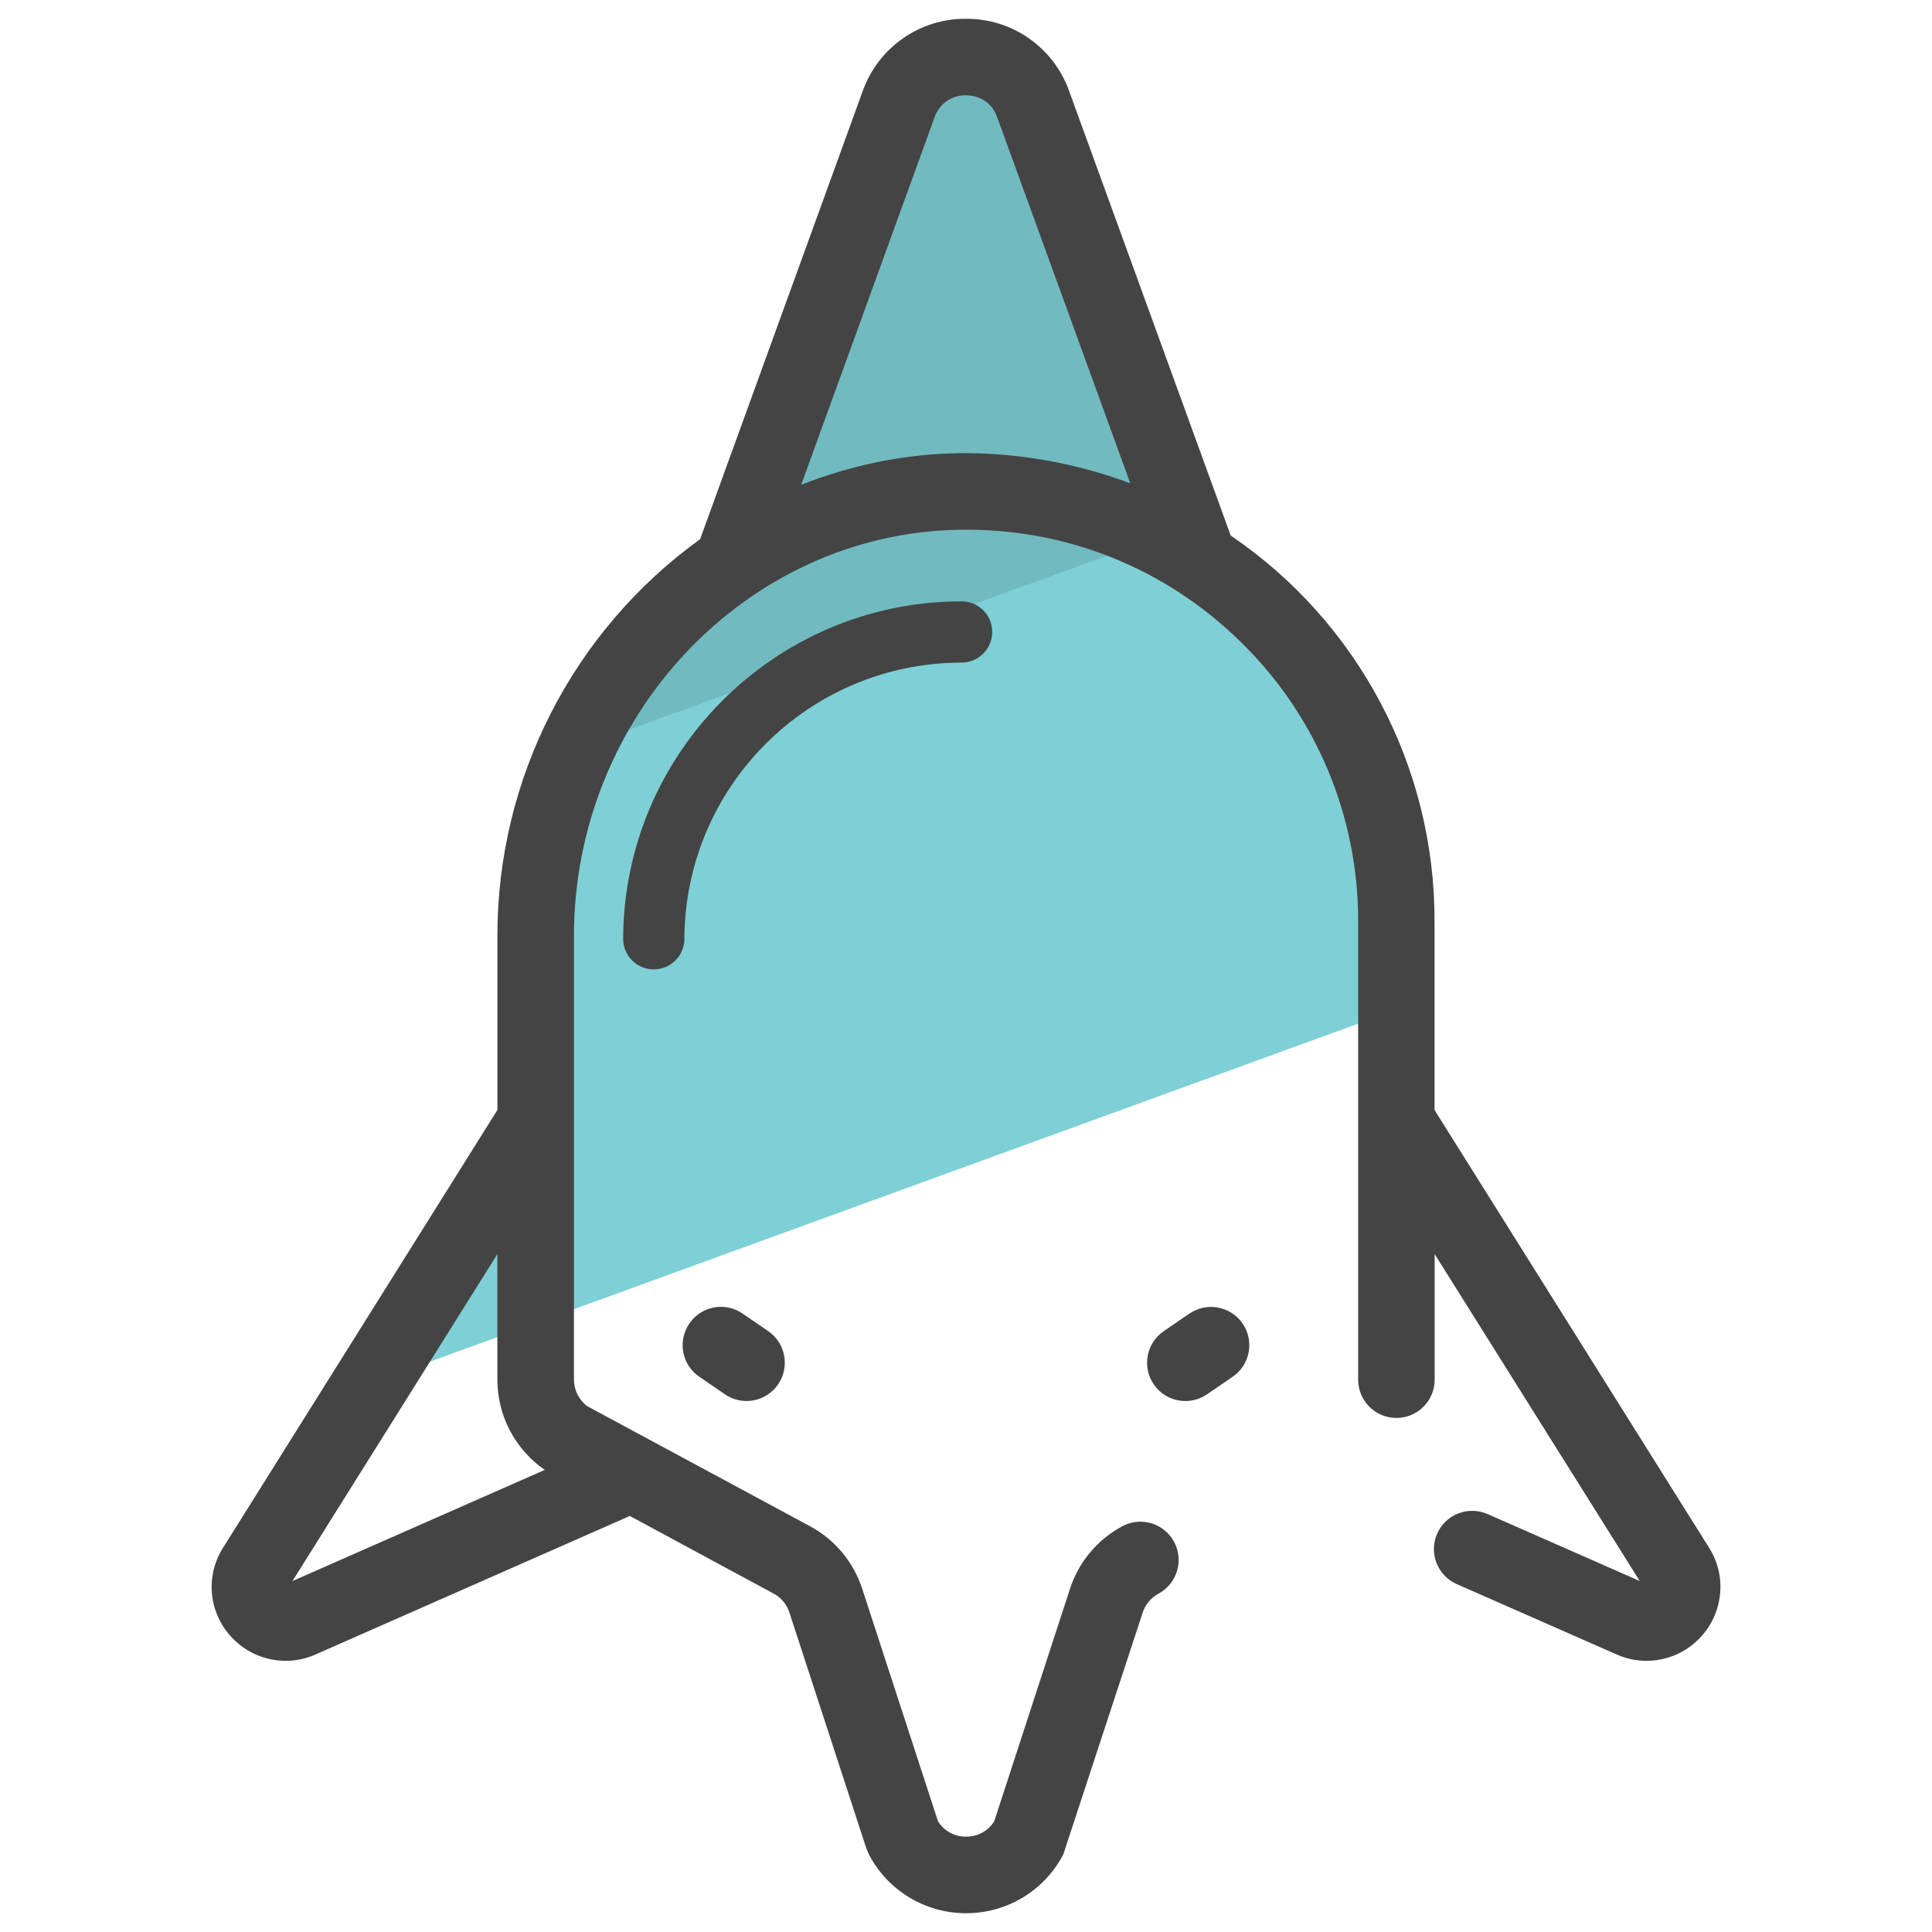
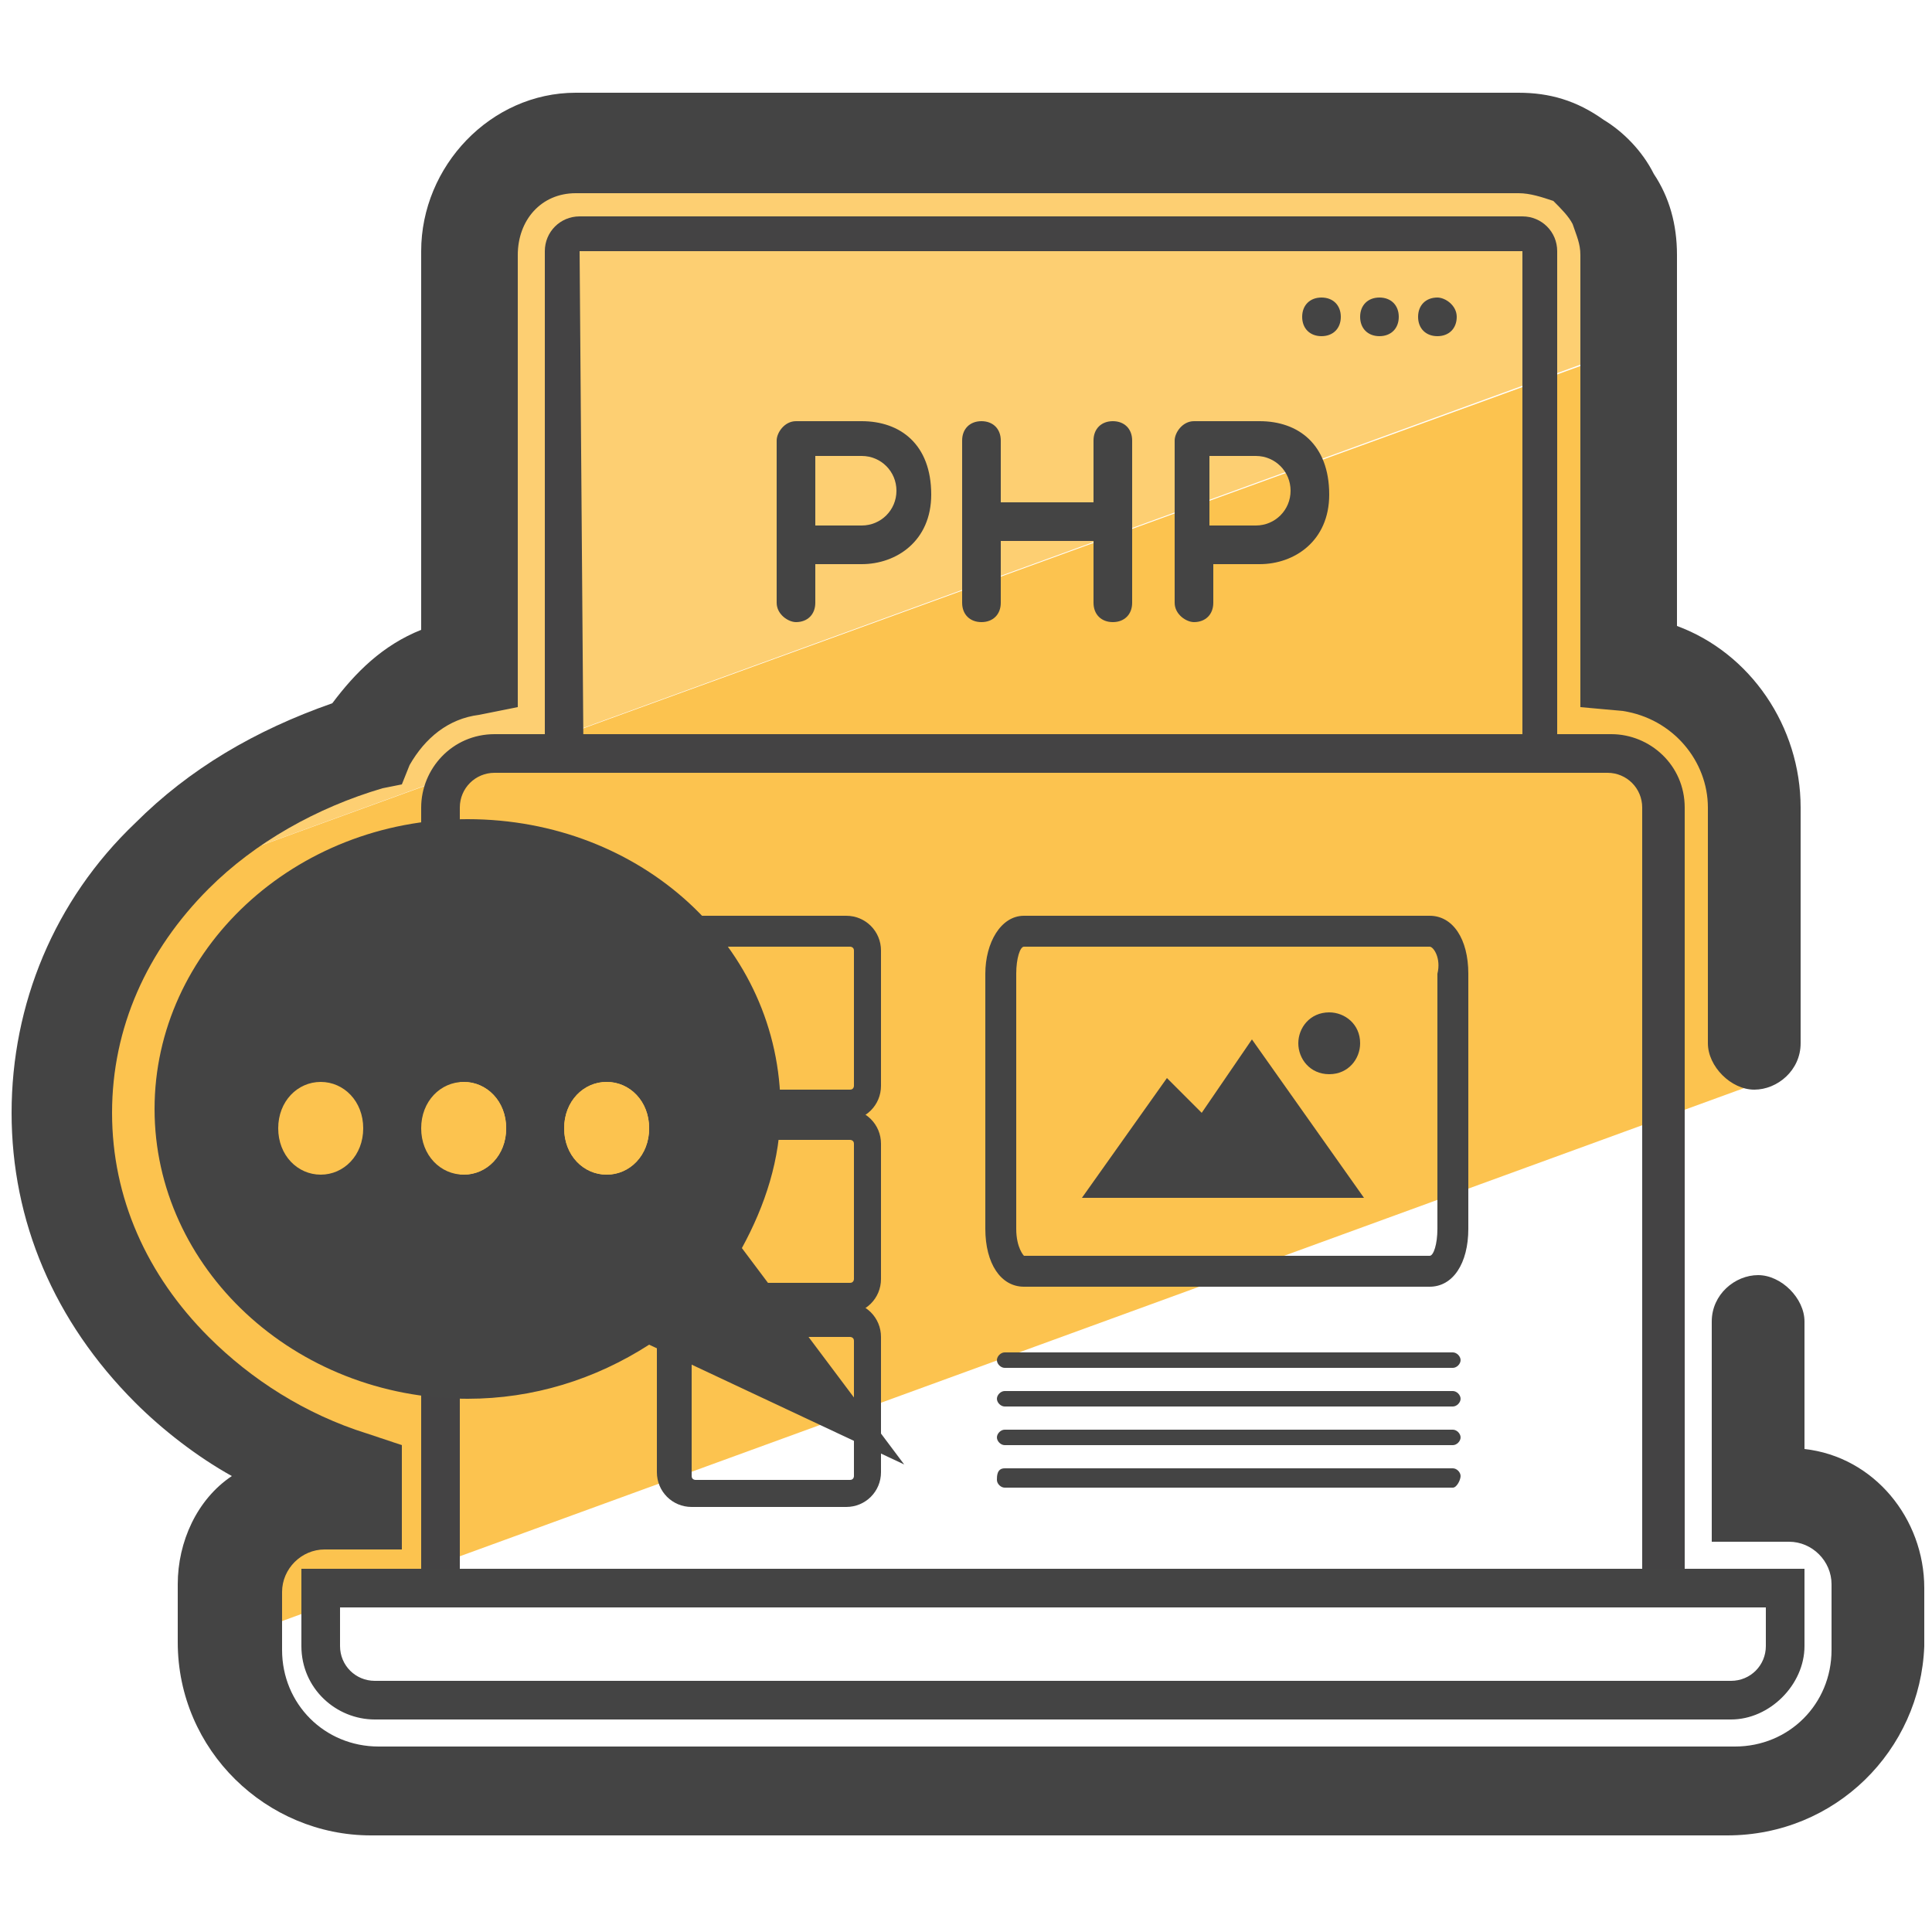
- <svg xmlns="http://www.w3.org/2000/svg" version="1" viewBox="0 0 50 50">
-   <path fill="#7ED0D6" d="M36.136 26.134l-.002-2.28c0-3.93-2.04-7.38-5.115-9.363h.005l-4.29-11.8c-.593-1.617-2.886-1.617-3.478 0l-4.32 11.903h.005c-3.072 2.08-5.08 5.67-5.08 9.632v4.787L9.613 35.79l26.522-9.656z" />
-   <path fill="#71BAC0" d="M14.985 19.356l15.78-5.743L26.793 2.69c-.592-1.618-2.885-1.618-3.477 0l-4.32 11.902h.005a11.588 11.588 0 00-4.015 4.764z" />
-   <g fill="#444">
-     <path d="M17.84 34.254a.99.99 0 00.257 1.376l.665.455a.988.988 0 001.376-.26.99.99 0 00-.258-1.376l-.665-.456a.99.99 0 00-1.376.26zm12.943-.259l-.665.455a.99.99 0 001.118 1.636l.665-.455a.99.99 0 10-1.117-1.635z" />
-     <path d="M44.23 40.054l-7.104-11.327v-4.872a12.037 12.037 0 00-5.275-9.995L27.667 2.35a2.815 2.815 0 00-2.67-1.864 2.815 2.815 0 00-2.668 1.866l-4.21 11.602a12.643 12.643 0 00-5.246 10.27v4.502l-7.094 11.32a1.892 1.892 0 00.163 2.267 1.907 1.907 0 002.228.503l8.13-3.583 3.72 2.008a.85.85 0 01.41.492l1.993 6.11.067.155A2.834 2.834 0 0025 49.514h.004c1.056 0 2.018-.58 2.512-1.516l2.057-6.265a.86.86 0 01.41-.49.99.99 0 10-.94-1.743 2.83 2.83 0 00-1.352 1.618l-1.96 6.016a.84.84 0 01-.726.398H25a.84.84 0 01-.726-.4l-1.96-6.015a2.832 2.832 0 00-1.354-1.62l-5.764-3.106a.86.86 0 01-.342-.687v-11.48c0-5.697 4.467-10.414 9.957-10.514 2.746-.054 5.34.98 7.3 2.904a10.073 10.073 0 013.038 7.24v11.852a.99.99 0 001.98 0v-3.25l5.307 8.46-3.937-1.732a.99.99 0 00-.798 1.813l4.133 1.818a1.9 1.9 0 002.22-.494 1.9 1.9 0 00.177-2.267zm-36.66.862l5.302-8.46v3.25c0 .934.46 1.804 1.226 2.335L7.57 40.917zM24.772 11.73c-1.42.025-2.774.32-4.037.816l3.453-9.516a.84.84 0 01.81-.564c.14 0 .617.04.807.562l3.447 9.48a12.363 12.363 0 00-4.48-.78z" />
-     <path d="M25.68 16.355a.793.793 0 00-.793-.792c-4.83 0-8.76 3.93-8.76 8.76a.793.793 0 001.585 0 7.182 7.182 0 017.174-7.175.794.794 0 00.793-.793z" />
+ <svg xmlns="http://www.w3.org/2000/svg" version="1.1" id="Layer_1" x="0px" y="0px" viewBox="0 0 50 50" style="enable-background:new 0 0 50 50;" xml:space="preserve">
+   <style type="text/css">
+ 	.st0{fill:#FDCF72;}
+ 	.st1{fill:#FCC34F;}
+ 	.st2{fill:#444444;}
+ 	.st3{fill:#444344;}
+ </style>
+   <g>
+     <g>
+       <path class="st0" d="M42.1,6.5c0-0.5-0.1-1-0.4-1.4c-0.2-0.4-0.5-0.7-0.9-0.9c-0.5-0.3-1-0.5-1.5-0.5H14.9c-1.5,0-2.8,1.3-2.8,2.8    v1.8c0,0.1,0,0.2,0,0.4v8.4c-1.2,0.2-2.2,1-2.7,2c-1.9,0.5-3.7,1.5-5,2.9c-0.4,0.4-0.7,0.7-1,1.1L42.1,9V6.5z" />
+     </g>
+     <g>
+       <path class="st1" d="M45.4,20.7c0-1.9-1.4-3.5-3.2-3.7V9L3.4,23.1c-1.2,1.6-1.9,3.5-1.9,5.5c0,2.5,1,4.8,2.8,6.6    C5.6,36.5,7.2,37.5,9,38v0.5H8.2c-1.3,0-2.4,1.1-2.4,2.4v0.8v0.8c0,0,0,0,0,0l39.5-14.4V20.7z" />
+     </g>
+     <g>
+       <path class="st2" d="M44.7,47.5H9.6c-2.7,0-5-2.2-5-5V41c0-1.1,0.5-2.2,1.4-2.8c-0.9-0.5-1.8-1.2-2.5-1.9    c-2.1-2.1-3.2-4.7-3.2-7.5c0-2.8,1.1-5.5,3.2-7.5c1.4-1.4,3.1-2.4,5.1-3.1c0.6-0.8,1.3-1.5,2.3-1.9V8.8c0-0.1,0-0.3,0-0.4V6.5    c0-2.2,1.8-4.1,4-4.1h24.4c0.8,0,1.5,0.2,2.2,0.7c0.5,0.3,1,0.8,1.3,1.4c0.4,0.6,0.6,1.3,0.6,2.1v9.6c1.9,0.7,3.2,2.6,3.2,4.7v6.1    c0,0.7-0.6,1.2-1.2,1.2s-1.2-0.6-1.2-1.2v-6.1c0-1.2-0.9-2.3-2.2-2.5l-1.1-0.1V6.6c0-0.3-0.1-0.5-0.2-0.8    c-0.1-0.2-0.3-0.4-0.5-0.6C39.9,5.1,39.6,5,39.3,5H14.9c-0.9,0-1.5,0.7-1.5,1.6v1.8c0,0.1,0,0.1,0,0.2l0,0.2v9.5l-1,0.2    c-0.8,0.1-1.4,0.6-1.8,1.3l-0.2,0.5l-0.5,0.1c-1.7,0.5-3.3,1.4-4.5,2.6c-1.6,1.6-2.5,3.6-2.5,5.8s0.9,4.2,2.5,5.8    c1.1,1.1,2.5,2,4.1,2.5l0.9,0.3v2.7h-2c-0.6,0-1.1,0.5-1.1,1.1v1.5c0,1.4,1.1,2.5,2.5,2.5h35.1c1.4,0,2.5-1.1,2.5-2.5V41    c0-0.6-0.5-1.1-1.1-1.1h-2v-5.7c0-0.7,0.6-1.2,1.2-1.2s1.2,0.6,1.2,1.2v3.3c1.8,0.2,3.1,1.8,3.1,3.6v1.5    C49.7,45.3,47.5,47.5,44.7,47.5z" />
+     </g>
+     <g>
+       <g>
+         <path class="st2" d="M34.7,8.2c0,0.3-0.2,0.5-0.5,0.5c-0.3,0-0.5-0.2-0.5-0.5c0-0.3,0.2-0.5,0.5-0.5C34.5,7.7,34.7,7.9,34.7,8.2z     " />
+       </g>
+       <g>
+         <path class="st2" d="M36.2,8.2c0,0.3-0.2,0.5-0.5,0.5c-0.3,0-0.5-0.2-0.5-0.5c0-0.3,0.2-0.5,0.5-0.5C36,7.7,36.2,7.9,36.2,8.2z" />
+       </g>
+       <g>
+         <path class="st2" d="M37.7,8.2c0,0.3-0.2,0.5-0.5,0.5c-0.3,0-0.5-0.2-0.5-0.5c0-0.3,0.2-0.5,0.5-0.5C37.4,7.7,37.7,7.9,37.7,8.2z     " />
+       </g>
+     </g>
+     <g>
+       <path class="st3" d="M40.4,19.5h-1V6.5L15,6.5l0.1,13h-1V6.5c0-0.5,0.4-0.9,0.9-0.9h24.4c0.5,0,0.9,0.4,0.9,0.9V19.5z" />
+     </g>
+     <g>
+       <path class="st3" d="M43.6,41.6H10.9V20.9c0-1,0.8-1.9,1.9-1.9h28.9c1,0,1.9,0.8,1.9,1.9V41.6z M11.9,40.6h30.6V20.9    c0-0.5-0.4-0.9-0.9-0.9H12.8c-0.5,0-0.9,0.4-0.9,0.9V40.6z" />
+     </g>
+     <g>
+       <path class="st2" d="M44.8,44.5H9.7c-1,0-1.9-0.8-1.9-1.9v-2h38.9v2C46.7,43.6,45.8,44.5,44.8,44.5z M8.8,41.6v1    c0,0.5,0.4,0.9,0.9,0.9h35.1c0.5,0,0.9-0.4,0.9-0.9v-1H8.8z" />
+     </g>
+     <g>
+       <g>
+         <g>
+           <path class="st2" d="M37,33.3H26.5c-0.6,0-1-0.6-1-1.5v-6.6c0-0.8,0.4-1.5,1-1.5H37c0.6,0,1,0.6,1,1.5v6.6      C38,32.7,37.6,33.3,37,33.3z M37,24.5l-10.5,0c-0.1,0-0.2,0.3-0.2,0.7v6.6c0,0.5,0.2,0.7,0.2,0.7l10.5,0c0.1,0,0.2-0.3,0.2-0.7      v-6.6C37.3,24.8,37.1,24.5,37,24.5z" />
+         </g>
+         <g>
+           <g>
+             <g>
+               <polygon class="st2" points="32.4,26.9 31.1,28.8 30.2,27.9 28,31 35.3,31       " />
+             </g>
+           </g>
+           <g>
+             <g>
+               <path class="st2" d="M34.4,27.8c0.5,0,0.8-0.4,0.8-0.8c0-0.5-0.4-0.8-0.8-0.8c-0.5,0-0.8,0.4-0.8,0.8        C33.6,27.4,33.9,27.8,34.4,27.8z" />
+             </g>
+           </g>
+         </g>
+       </g>
+       <g>
+         <g>
+           <path class="st2" d="M37.6,37.4H26c-0.1,0-0.2-0.1-0.2-0.2s0.1-0.2,0.2-0.2h11.6c0.1,0,0.2,0.1,0.2,0.2S37.7,37.4,37.6,37.4z" />
+         </g>
+         <g>
+           <path class="st2" d="M37.6,38.5H26c-0.1,0-0.2-0.1-0.2-0.2S25.8,38,26,38h11.6c0.1,0,0.2,0.1,0.2,0.2S37.7,38.5,37.6,38.5z" />
+         </g>
+         <g>
+           <path class="st2" d="M37.6,36.4H26c-0.1,0-0.2-0.1-0.2-0.2s0.1-0.2,0.2-0.2h11.6c0.1,0,0.2,0.1,0.2,0.2S37.7,36.4,37.6,36.4z" />
+         </g>
+         <g>
+           <path class="st2" d="M37.6,35.4H26c-0.1,0-0.2-0.1-0.2-0.2s0.1-0.2,0.2-0.2h11.6c0.1,0,0.2,0.1,0.2,0.2S37.7,35.4,37.6,35.4z" />
+         </g>
+       </g>
+     </g>
+     <g>
+       <g>
+         <path class="st2" d="M20.1,11.4c0-0.2,0.2-0.5,0.5-0.5h1.7c1,0,1.8,0.6,1.8,1.9c0,1.2-0.9,1.8-1.8,1.8h-1.2v1     c0,0.3-0.2,0.5-0.5,0.5c-0.2,0-0.5-0.2-0.5-0.5C20.1,15.6,20.1,11.4,20.1,11.4z M21.1,11.8v1.8h1.2c0.5,0,0.9-0.4,0.9-0.9     c0-0.5-0.4-0.9-0.9-0.9L21.1,11.8L21.1,11.8z" />
+       </g>
+       <g>
+         <path class="st2" d="M24.9,15.6v-4.2c0-0.3,0.2-0.5,0.5-0.5c0.3,0,0.5,0.2,0.5,0.5V13h2.4v-1.6c0-0.3,0.2-0.5,0.5-0.5     c0.3,0,0.5,0.2,0.5,0.5v4.2c0,0.3-0.2,0.5-0.5,0.5c-0.3,0-0.5-0.2-0.5-0.5V14h-2.4v1.6c0,0.3-0.2,0.5-0.5,0.5     C25.1,16.1,24.9,15.9,24.9,15.6z" />
+       </g>
+       <g>
+         <path class="st2" d="M30.4,11.4c0-0.2,0.2-0.5,0.5-0.5h1.7c1,0,1.8,0.6,1.8,1.9c0,1.2-0.9,1.8-1.8,1.8h-1.2v1     c0,0.3-0.2,0.5-0.5,0.5c-0.2,0-0.5-0.2-0.5-0.5V11.4L30.4,11.4z M31.3,11.8v1.8h1.2c0.5,0,0.9-0.4,0.9-0.9c0-0.5-0.4-0.9-0.9-0.9     L31.3,11.8L31.3,11.8z" />
+       </g>
+     </g>
+     <g>
+       <g>
+         <g>
+           <path class="st2" d="M21.9,29h-4c-0.5,0-0.9-0.4-0.9-0.9v-3.5c0-0.5,0.4-0.9,0.9-0.9h4c0.5,0,0.9,0.4,0.9,0.9v3.5      C22.8,28.6,22.4,29,21.9,29z M18,24.5c-0.1,0-0.1,0.1-0.1,0.1v3.5c0,0.1,0.1,0.1,0.1,0.1h4c0.1,0,0.1-0.1,0.1-0.1v-3.5      c0-0.1-0.1-0.1-0.1-0.1H18z" />
+         </g>
+         <g>
+           <path class="st2" d="M21.9,34h-4c-0.5,0-0.9-0.4-0.9-0.9v-3.5c0-0.5,0.4-0.9,0.9-0.9h4c0.5,0,0.9,0.4,0.9,0.9v3.5      C22.8,33.6,22.4,34,21.9,34z M18,29.5c-0.1,0-0.1,0.1-0.1,0.1v3.5c0,0.1,0.1,0.1,0.1,0.1h4c0.1,0,0.1-0.1,0.1-0.1v-3.5      c0-0.1-0.1-0.1-0.1-0.1H18z" />
+         </g>
+         <g>
+           <path class="st2" d="M21.9,39h-4c-0.5,0-0.9-0.4-0.9-0.9v-3.5c0-0.5,0.4-0.9,0.9-0.9h4c0.5,0,0.9,0.4,0.9,0.9v3.5      C22.8,38.6,22.4,39,21.9,39z M18,34.6c-0.1,0-0.1,0.1-0.1,0.1v3.5c0,0.1,0.1,0.1,0.1,0.1h4c0.1,0,0.1-0.1,0.1-0.1v-3.5      c0-0.1-0.1-0.1-0.1-0.1H18z" />
+         </g>
+       </g>
+       <g>
+         <g>
+           <g>
+             <path class="st2" d="M19.2,32.3c0.6-1.1,1-2.3,1-3.6c0-4.2-3.6-7.5-8.1-7.5s-8.1,3.4-8.1,7.5s3.6,7.5,8.1,7.5       c1.7,0,3.3-0.5,4.7-1.4l6.6,3.1L19.2,32.3z M8.3,30.4c-0.6,0-1.1-0.5-1.1-1.2c0-0.7,0.5-1.2,1.1-1.2s1.1,0.5,1.1,1.2       C9.4,29.9,8.9,30.4,8.3,30.4z M12,30.4c-0.6,0-1.1-0.5-1.1-1.2c0-0.7,0.5-1.2,1.1-1.2c0.6,0,1.1,0.5,1.1,1.2       C13.1,29.9,12.6,30.4,12,30.4z M15.7,30.4c-0.6,0-1.1-0.5-1.1-1.2c0-0.7,0.5-1.2,1.1-1.2c0.6,0,1.1,0.5,1.1,1.2       C16.8,29.9,16.3,30.4,15.7,30.4z" />
+           </g>
+         </g>
+         <g>
+           <path class="st1" d="M15.7,28c-0.6,0-1.1,0.5-1.1,1.2c0,0.7,0.5,1.2,1.1,1.2c0.6,0,1.1-0.5,1.1-1.2C16.8,28.5,16.3,28,15.7,28z" />
+         </g>
+         <g>
+           <path class="st1" d="M12,28c-0.6,0-1.1,0.5-1.1,1.2c0,0.7,0.5,1.2,1.1,1.2c0.6,0,1.1-0.5,1.1-1.2C13.1,28.5,12.6,28,12,28z" />
+         </g>
+       </g>
+     </g>
  </g>
</svg>
